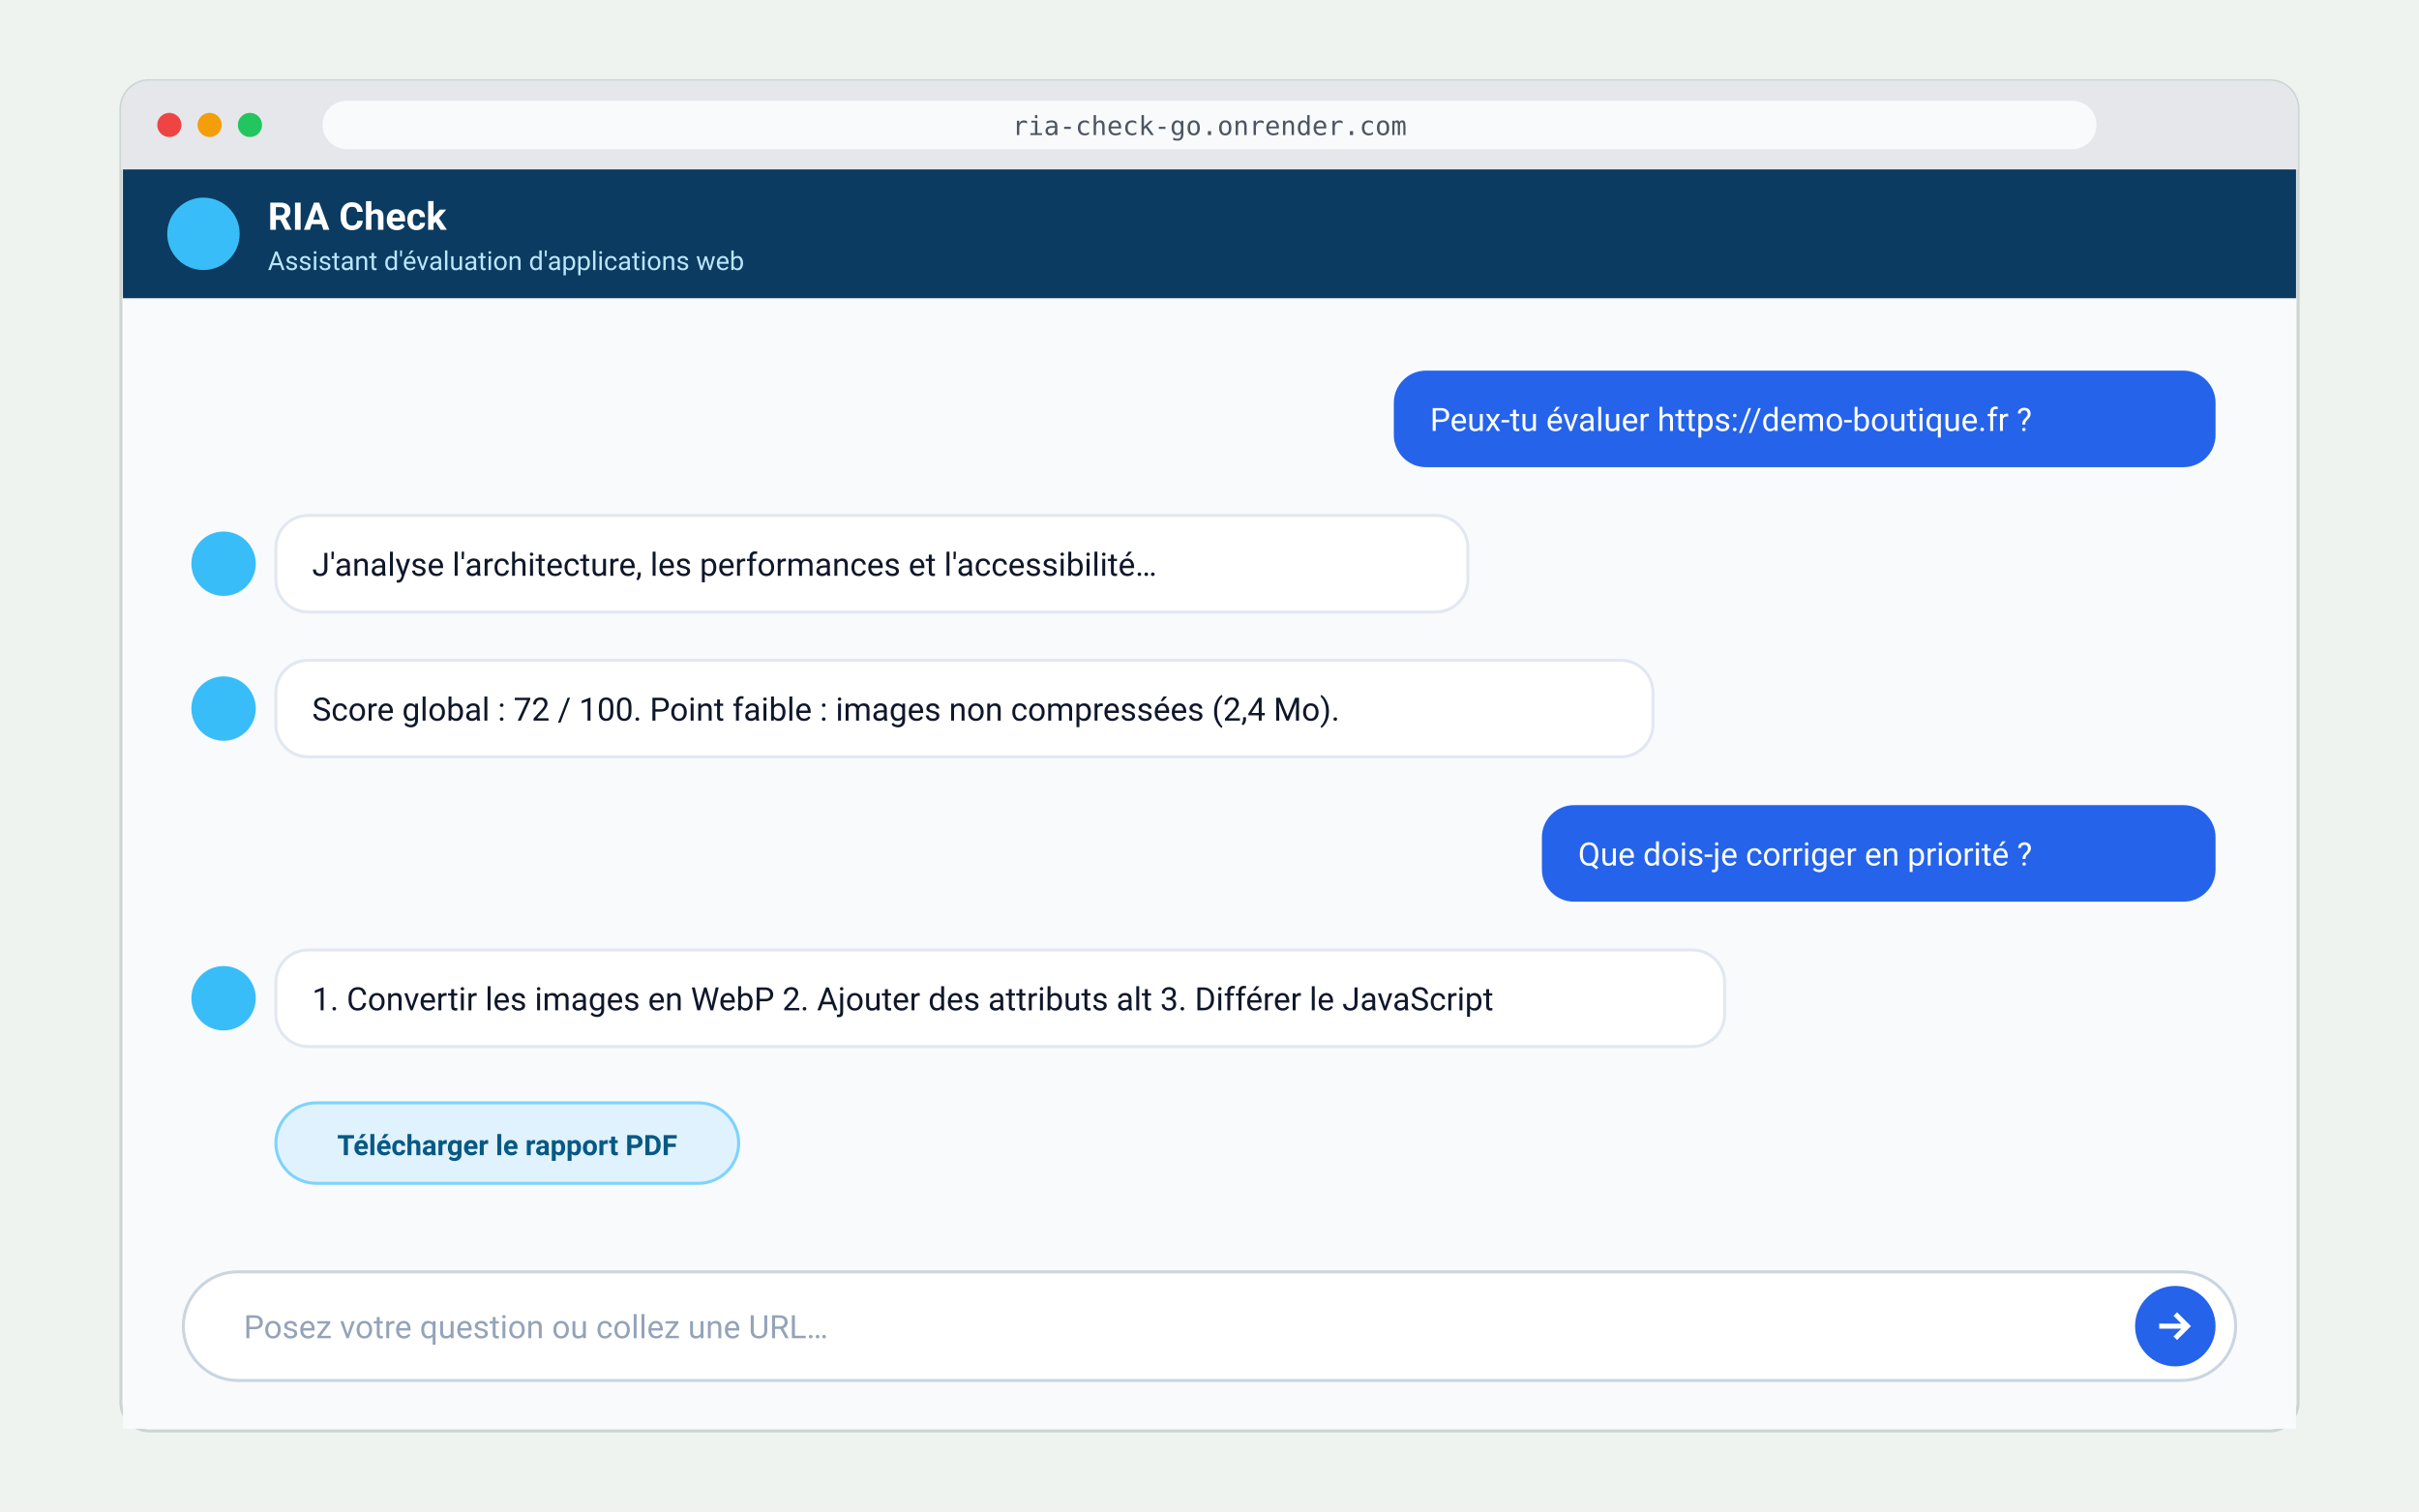
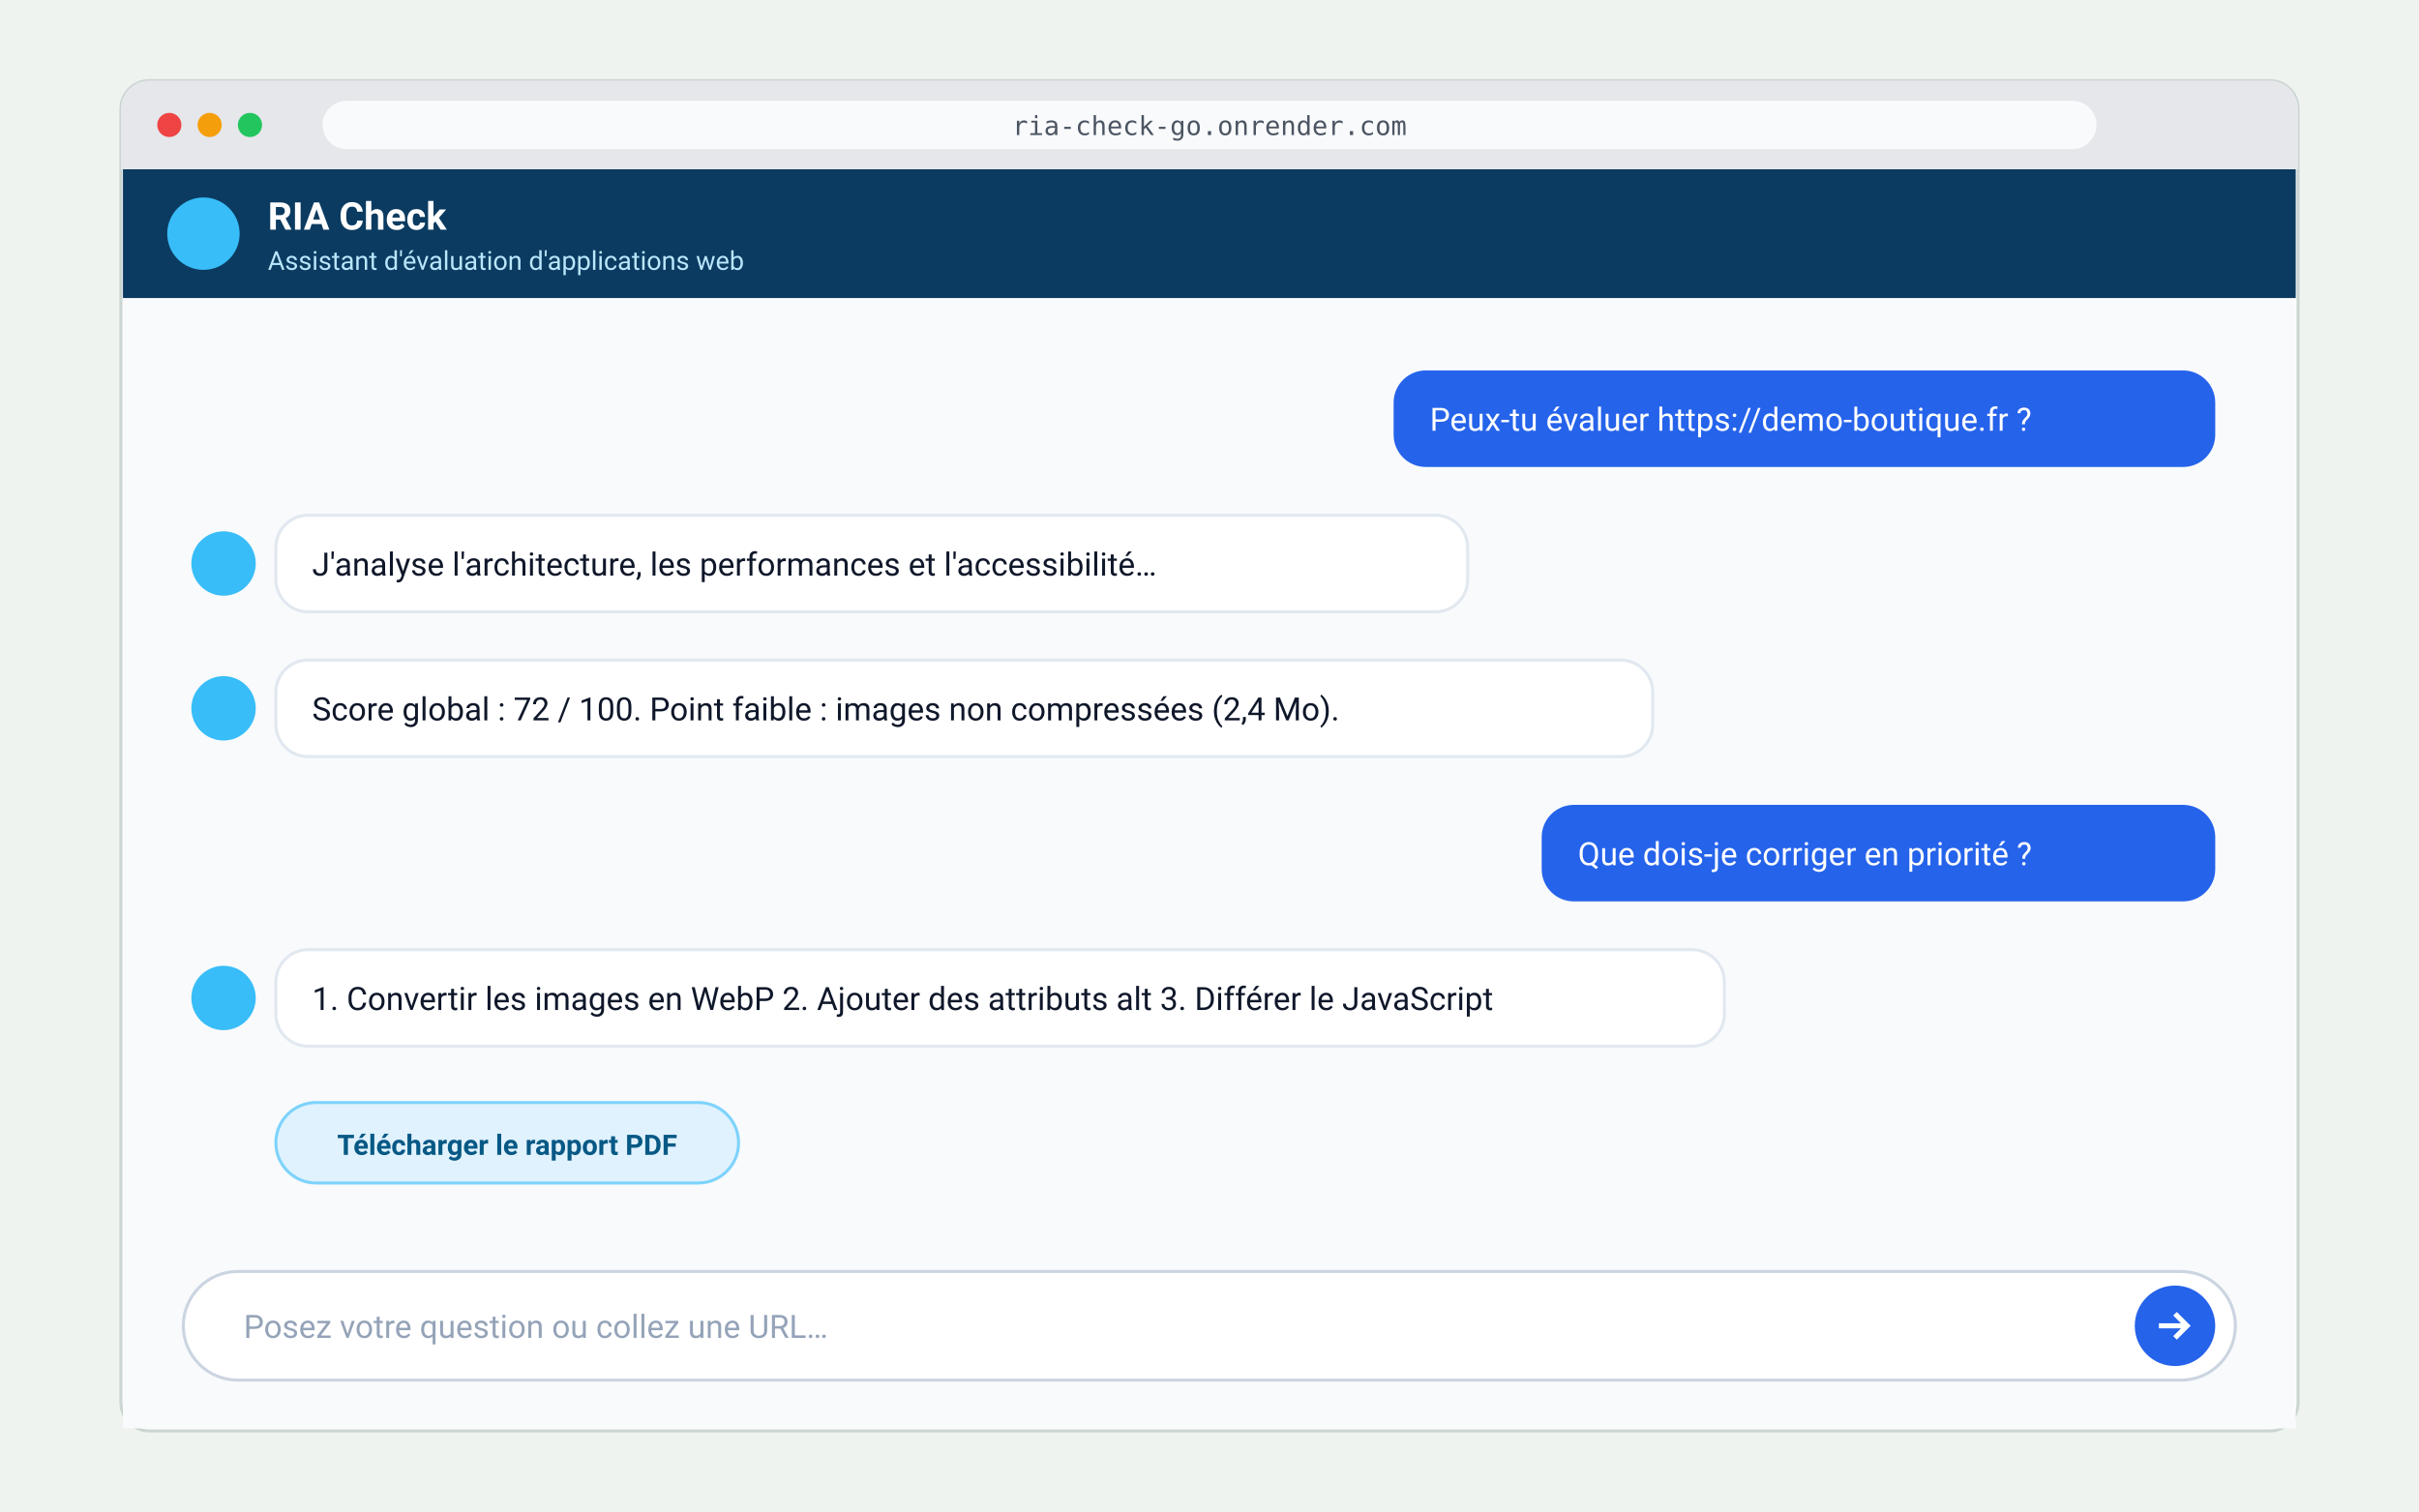
<svg xmlns="http://www.w3.org/2000/svg" viewBox="0 0 1200 750" width="1200" height="750" role="img" aria-label="Interface du chatbot RIA Check en conversation avec un utilisateur">
  <rect width="1200" height="750" fill="#eef3f0" />
  <g>
    <rect x="60" y="40" width="1080" height="670" rx="14" fill="#ffffff" stroke="#cbd5d1" stroke-width="1.5" />
    <path d="M60 54 a14 14 0 0 1 14 -14 h1052 a14 14 0 0 1 14 14 v30 h-1080 z" fill="#e5e7eb" />
    <circle cx="84" cy="62" r="6" fill="#ef4444" />
    <circle cx="104" cy="62" r="6" fill="#f59e0b" />
    <circle cx="124" cy="62" r="6" fill="#22c55e" />
    <rect x="160" y="50" width="880" height="24" rx="12" fill="#f9fafb" />
    <text x="600.0" y="67" font-family="SFMono-Regular, Consolas, Menlo, monospace" font-size="13" font-weight="400" fill="#4b5563" text-anchor="middle">ria-check-go.onrender.com</text>
  </g>
-   <svg x="61" y="84" width="1078" height="625" viewBox="0 0 1080 626">
+   <g transform="translate(61 84) scale(0.998)">
    <rect x="0" y="0" width="1080" height="626" rx="0" fill="#f8fafc" />
    <rect x="0" y="0" width="1080" height="64" rx="0" fill="#0b3b60" />
    <circle cx="40" cy="32" r="18" fill="#38bdf8" />
    <text x="72" y="30" font-family="Segoe UI, Roboto, Helvetica, Arial, sans-serif" font-size="19" font-weight="700" fill="#fff" text-anchor="start">RIA Check</text>
    <text x="72" y="50" font-family="Segoe UI, Roboto, Helvetica, Arial, sans-serif" font-size="13" font-weight="400" fill="#bae6fd" text-anchor="start">Assistant d'évaluation d'applications web</text>
    <rect x="631.6" y="100" width="408.4" height="48" rx="16" fill="#2563eb" />
    <text x="649.6" y="130" font-family="Segoe UI, Roboto, Helvetica, Arial, sans-serif" font-size="16" font-weight="400" fill="#fff" text-anchor="start">Peux-tu évaluer https://demo-boutique.fr ?</text>
    <circle cx="50" cy="196" r="16" fill="#38bdf8" />
    <rect x="76" y="172" width="592.4" height="48" rx="16" fill="#ffffff" stroke="#e2e8f0" stroke-width="1.5" />
    <text x="94" y="202" font-family="Segoe UI, Roboto, Helvetica, Arial, sans-serif" font-size="16" font-weight="400" fill="#0f172a" text-anchor="start">J'analyse l'architecture, les performances et l'accessibilité…</text>
    <circle cx="50" cy="268" r="16" fill="#38bdf8" />
    <rect x="76" y="244" width="684.4" height="48" rx="16" fill="#ffffff" stroke="#e2e8f0" stroke-width="1.5" />
    <text x="94" y="274" font-family="Segoe UI, Roboto, Helvetica, Arial, sans-serif" font-size="16" font-weight="400" fill="#0f172a" text-anchor="start">Score global : 72 / 100. Point faible : images non compressées (2,4 Mo).</text>
    <rect x="705.2" y="316" width="334.8" height="48" rx="16" fill="#2563eb" />
    <text x="723.2" y="346" font-family="Segoe UI, Roboto, Helvetica, Arial, sans-serif" font-size="16" font-weight="400" fill="#fff" text-anchor="start">Que dois-je corriger en priorité ?</text>
    <circle cx="50" cy="412" r="16" fill="#38bdf8" />
    <rect x="76" y="388" width="720" height="48" rx="16" fill="#ffffff" stroke="#e2e8f0" stroke-width="1.5" />
    <text x="94" y="418" font-family="Segoe UI, Roboto, Helvetica, Arial, sans-serif" font-size="16" font-weight="400" fill="#0f172a" text-anchor="start">1. Convertir les images en WebP  2. Ajouter des attributs alt  3. Différer le JavaScript</text>
    <rect x="76" y="464" width="230" height="40" rx="20" fill="#e0f2fe" stroke="#7dd3fc" stroke-width="1.5" />
    <text x="191" y="490" font-family="Segoe UI, Roboto, Helvetica, Arial, sans-serif" font-size="14" font-weight="700" fill="#075985" text-anchor="middle">Télécharger le rapport PDF</text>
    <rect x="30" y="548" width="1020" height="54" rx="27" fill="#ffffff" stroke="#cbd5e1" stroke-width="1.5" />
    <text x="60" y="581" font-family="Segoe UI, Roboto, Helvetica, Arial, sans-serif" font-size="16" font-weight="400" fill="#94a3b8" text-anchor="start">Posez votre question ou collez une URL…</text>
    <circle cx="1020" cy="575" r="20" fill="#2563eb" />
    <path d="M1012 575 h14 m-6 -6 l6 6 -6 6" stroke="#fff" stroke-width="2.5" fill="none" />
-   </svg>
+   </g>
</svg>
